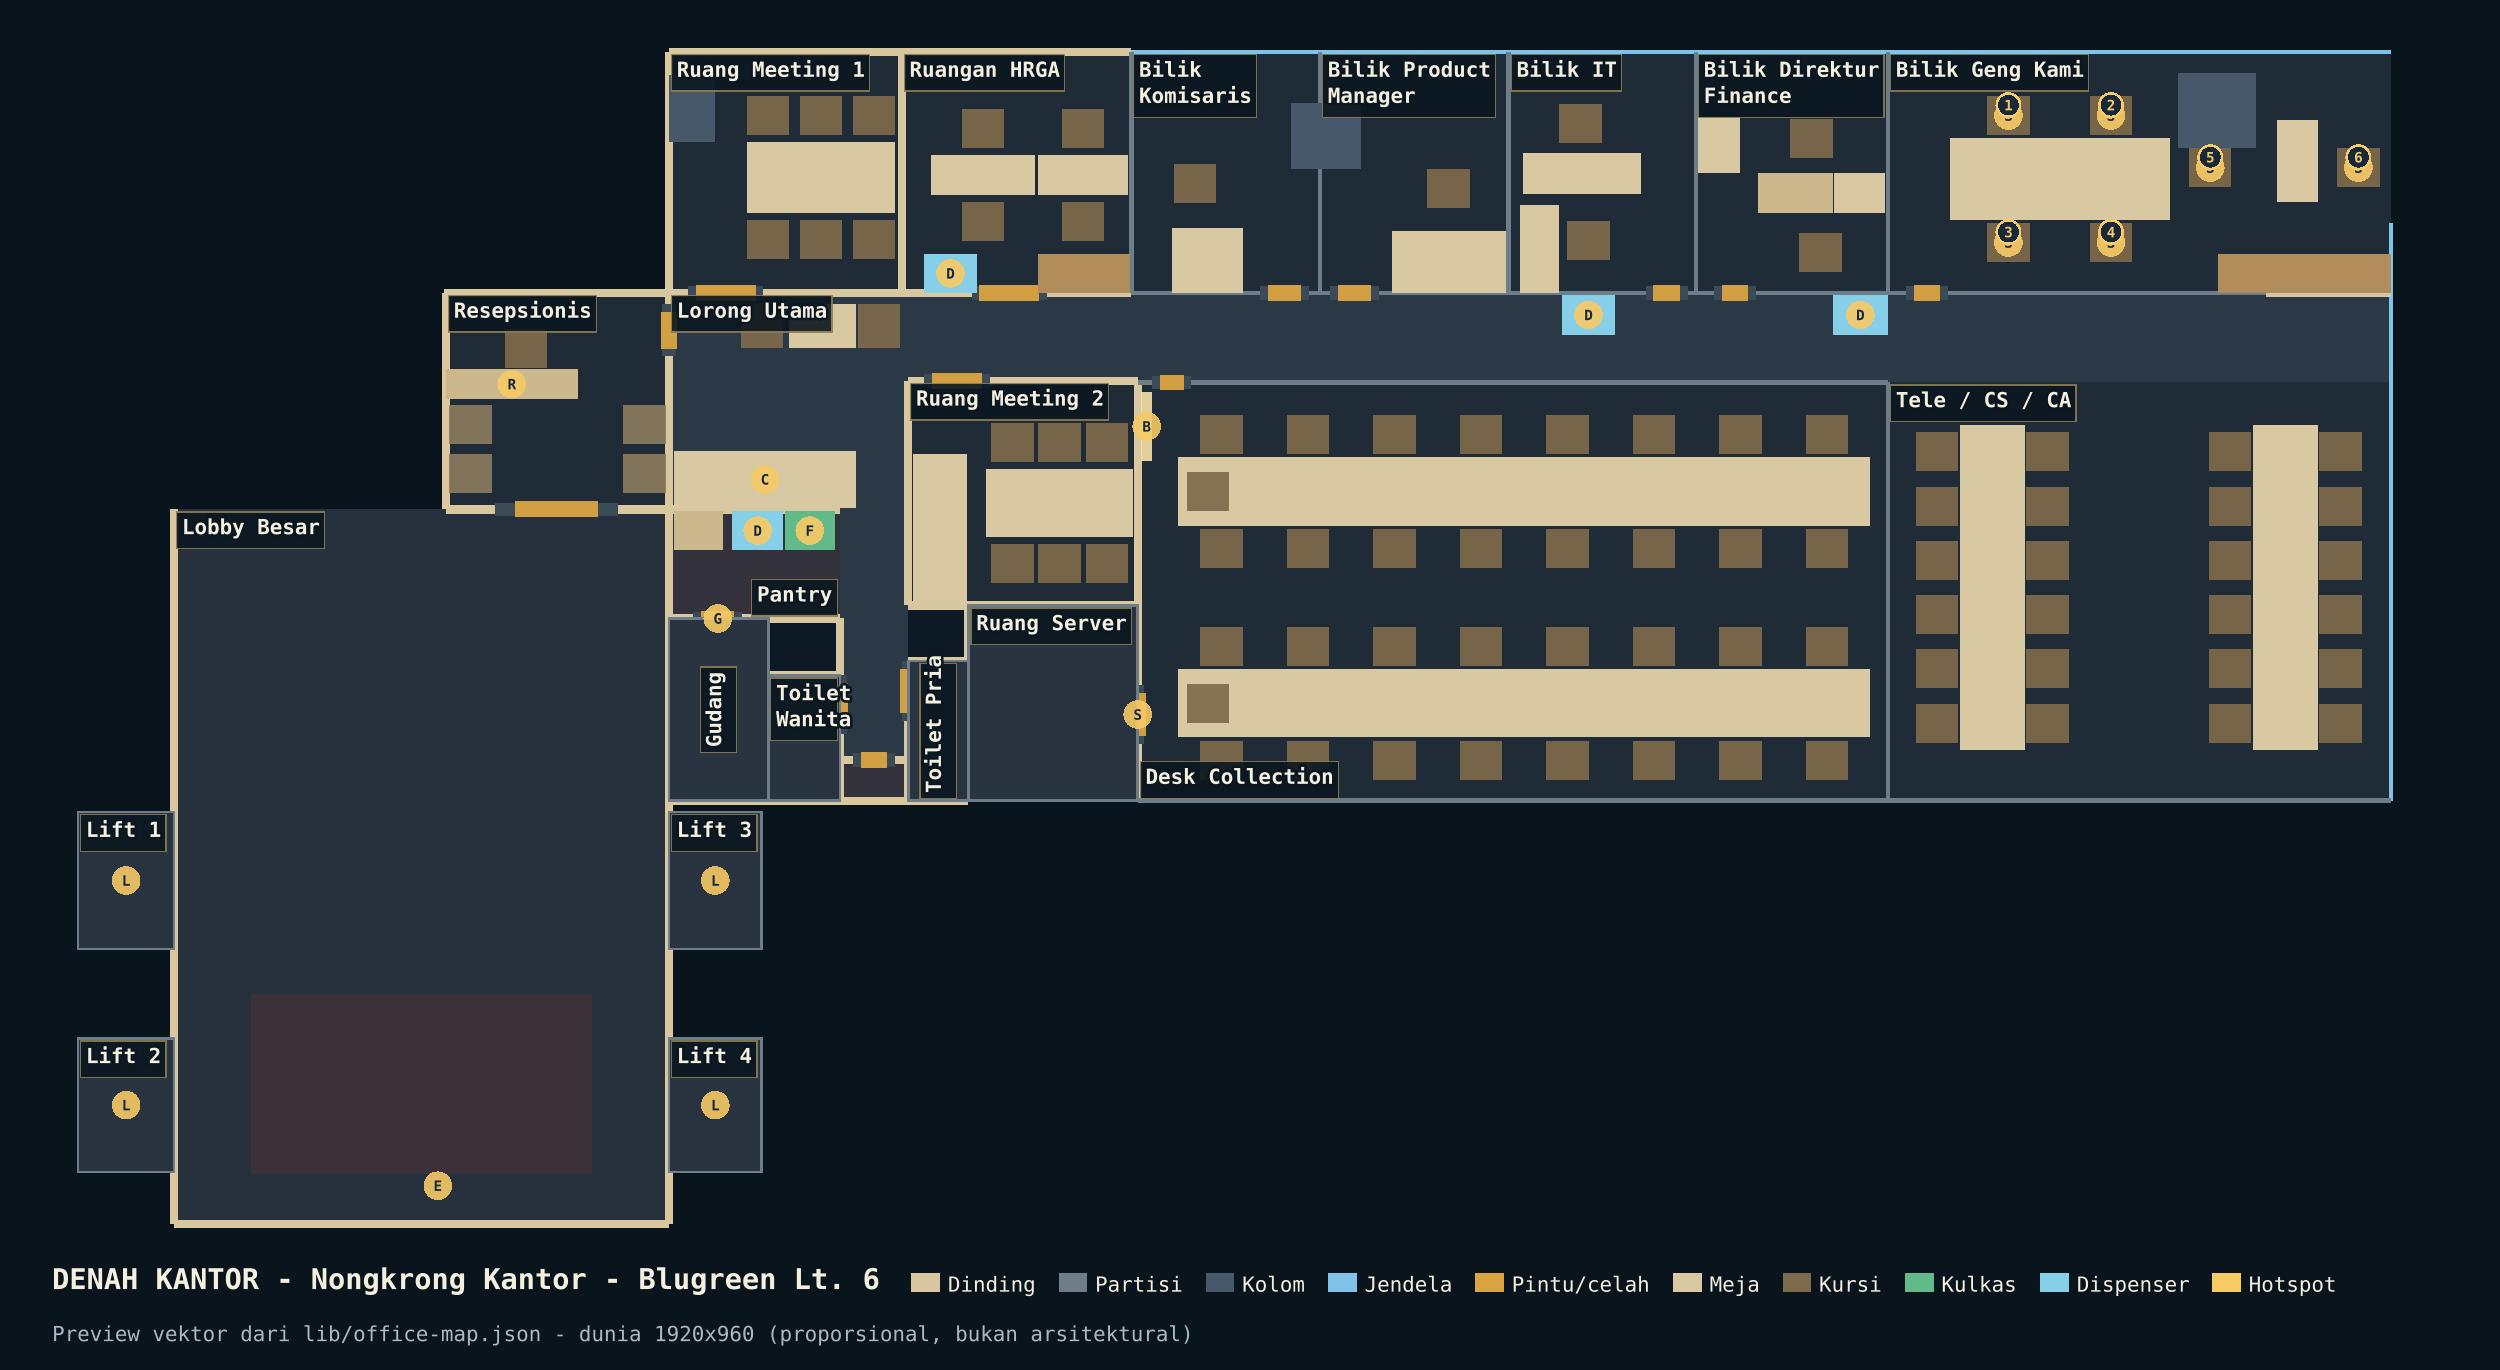
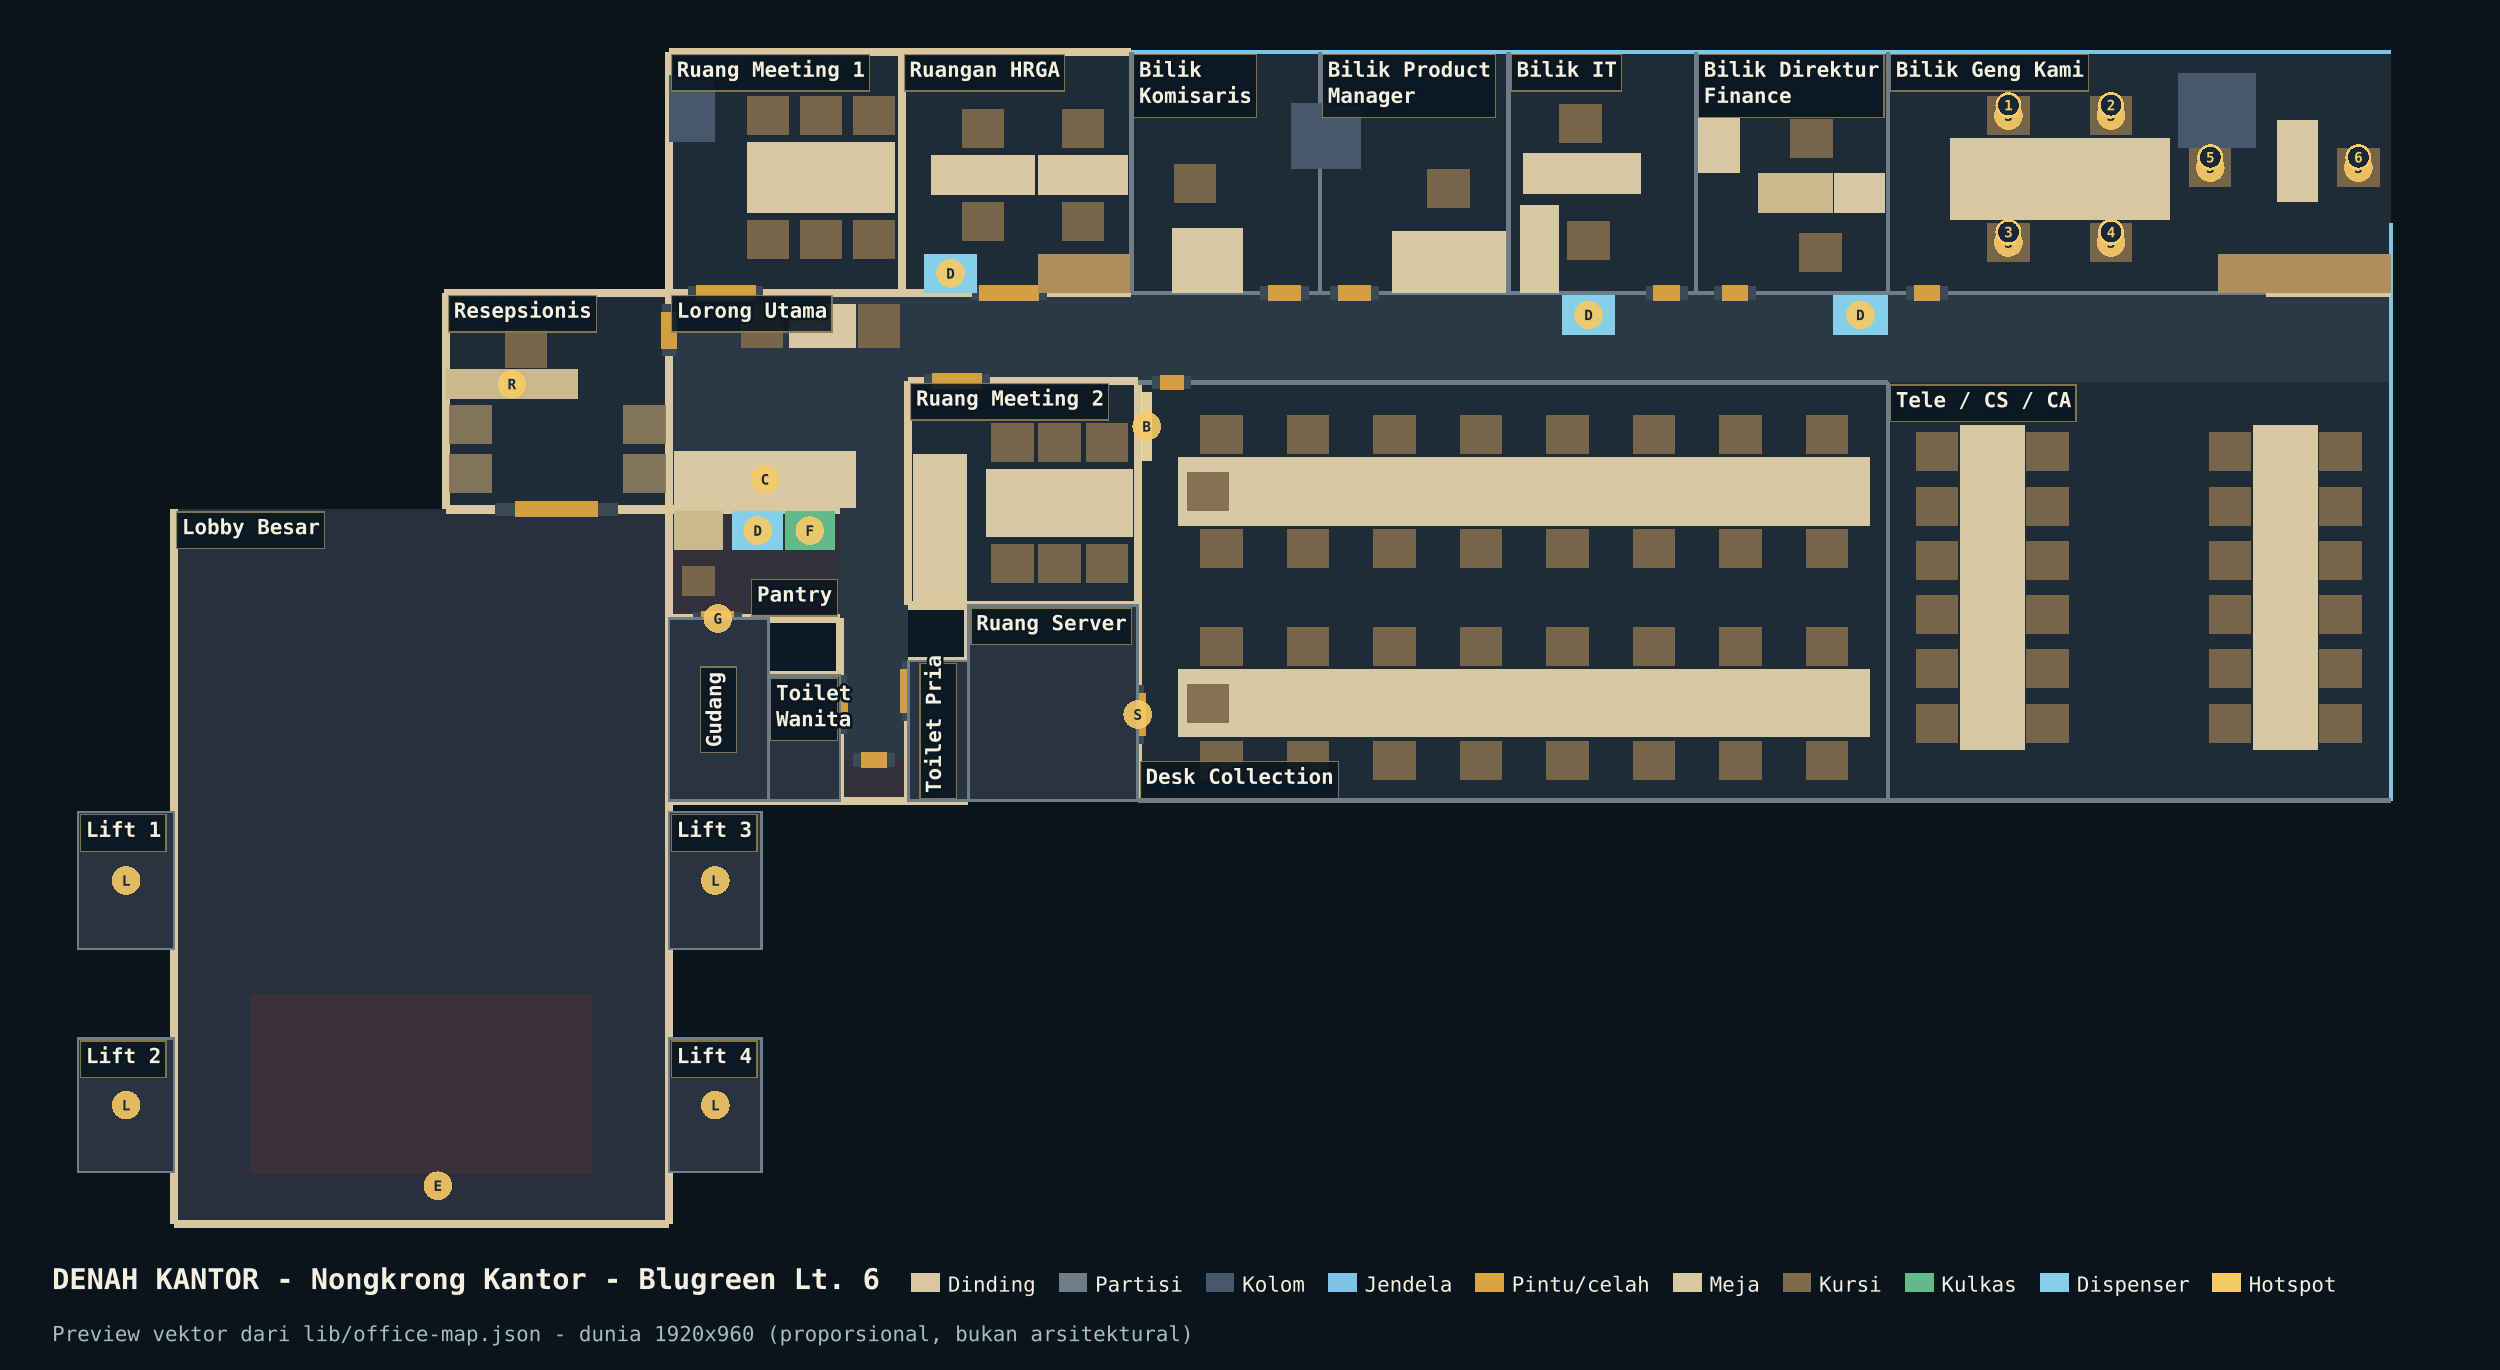
<svg xmlns="http://www.w3.org/2000/svg" width="1920" height="1052" viewBox="0 0 1920 1052" shape-rendering="crispEdges" font-family="ui-monospace, SFMono-Regular, Menlo, Consolas, monospace">
  <rect x="0" y="0" width="1920" height="960" fill="#0d1a26" />
  <rect x="133.75" y="391.25" width="380" height="548.75" fill="#27313d" />
  <rect x="873.75" y="293.75" width="576.25" height="321.25" fill="#202b38" />
  <rect x="1450" y="293.75" width="386.25" height="321.25" fill="#202b38" />
  <rect x="513.75" y="225" width="1322.5" height="68.75" fill="#2b3846" />
  <rect x="1450" y="40" width="386.25" height="185" fill="#202b38" />
  <rect x="192.5" y="763.75" width="262.5" height="137.5" fill="#3c3139" />
  <rect x="513.75" y="40" width="178.75" height="185" fill="#202b38" />
  <rect x="692.5" y="40" width="176.25" height="185" fill="#202b38" />
  <rect x="697.5" y="292.5" width="176.25" height="172.5" fill="#202b38" />
  <rect x="342.5" y="225" width="171.25" height="166.25" fill="#202b38" />
  <rect x="1302.5" y="40" width="147.5" height="185" fill="#202b38" />
  <rect x="868.75" y="40" width="145" height="185" fill="#202b38" />
  <rect x="1013.75" y="40" width="145" height="185" fill="#202b38" />
  <rect x="1158.75" y="40" width="143.75" height="185" fill="#202b38" />
  <rect x="743.75" y="465" width="130" height="150" fill="#33313c" />
  <rect x="645" y="293.75" width="52.5" height="290" fill="#2b3846" />
  <rect x="513.75" y="293.75" width="131.25" height="97.5" fill="#2b3846" />
  <rect x="513.75" y="391.25" width="131.25" height="83.75" fill="#33313c" />
  <rect x="513.75" y="475" width="76.25" height="140" fill="#33313c" />
  <rect x="590" y="518.75" width="55" height="96.25" fill="#33313c" />
  <rect x="697.5" y="507.5" width="46.25" height="107.5" fill="#33313c" />
  <rect x="645" y="583.75" width="52.5" height="31.25" fill="#33313c" />
  <rect x="0" y="0" width="1920" height="40" fill="#0a141d" />
  <rect x="0" y="0" width="60" height="960" fill="#0a141d" />
  <rect x="1836.25" y="0" width="83.75" height="960" fill="#0a141d" />
  <rect x="0" y="940" width="1920" height="20" fill="#0a141d" />
  <rect x="60" y="40" width="453.75" height="185" fill="#0a141d" />
  <rect x="60" y="225" width="282.5" height="166.25" fill="#0a141d" />
  <rect x="60" y="391.25" width="73.75" height="548.75" fill="#0a141d" />
  <rect x="513.75" y="615" width="360" height="325" fill="#0a141d" />
  <rect x="873.75" y="615" width="962.5" height="325" fill="#0a141d" />
  <rect x="868.75" y="38.75" width="836.25" height="2.5" fill="#7fc4e8" />
  <rect x="1705" y="38.75" width="131.25" height="2.5" fill="#7fc4e8" />
  <rect x="1835" y="171.25" width="2.5" height="443.75" fill="#7fc4e8" />
  <rect x="513.75" y="36.88" width="355" height="6.25" fill="#d8c79f" />
  <rect x="341.25" y="221.88" width="527.5" height="6.25" fill="#d8c79f" />
  <rect x="868.75" y="223.13" width="871.25" height="3.75" fill="#6d7d8a" />
  <rect x="1740" y="221.88" width="96.25" height="6.25" fill="#d8c79f" />
  <rect x="510.63" y="40" width="6.25" height="185" fill="#d8c79f" />
  <rect x="689.38" y="40" width="6.25" height="185" fill="#d8c79f" />
  <rect x="866.88" y="40" width="3.75" height="185" fill="#6d7d8a" />
  <rect x="1011.88" y="40" width="3.75" height="185" fill="#6d7d8a" />
  <rect x="1156.88" y="40" width="3.75" height="185" fill="#6d7d8a" />
  <rect x="1300.63" y="40" width="3.75" height="185" fill="#6d7d8a" />
  <rect x="1448.13" y="40" width="3.75" height="185" fill="#6d7d8a" />
  <rect x="339.38" y="225" width="6.25" height="166.25" fill="#d8c79f" />
  <rect x="510.63" y="225" width="6.25" height="166.25" fill="#d8c79f" />
  <rect x="342.5" y="388.13" width="171.25" height="6.25" fill="#d8c79f" />
  <rect x="130.63" y="391.25" width="6.25" height="548.75" fill="#d8c79f" />
  <rect x="133.75" y="936.88" width="380" height="6.25" fill="#d8c79f" />
  <rect x="510.63" y="391.25" width="6.25" height="548.75" fill="#d8c79f" />
  <rect x="513.75" y="388.13" width="131.25" height="6.25" fill="#d8c79f" />
  <rect x="513.75" y="471.88" width="131.25" height="6.25" fill="#d8c79f" />
  <rect x="513.75" y="611.88" width="230" height="6.25" fill="#d8c79f" />
  <rect x="586.88" y="518.75" width="6.25" height="96.25" fill="#d8c79f" />
  <rect x="590" y="515.63" width="55" height="6.25" fill="#d8c79f" />
  <rect x="641.88" y="475" width="6.25" height="140" fill="#d8c79f" />
-   <rect x="645" y="580.63" width="52.5" height="6.25" fill="#d8c79f" />
  <rect x="694.38" y="507.5" width="6.25" height="107.5" fill="#d8c79f" />
  <rect x="697.5" y="504.38" width="46.25" height="6.25" fill="#d8c79f" />
  <rect x="740.63" y="465" width="6.25" height="150" fill="#d8c79f" />
  <rect x="694.38" y="292.5" width="6.25" height="172.5" fill="#d8c79f" />
  <rect x="697.5" y="289.38" width="176.25" height="6.25" fill="#d8c79f" />
  <rect x="697.5" y="461.88" width="176.25" height="6.25" fill="#d8c79f" />
  <rect x="870.63" y="292.5" width="6.25" height="322.5" fill="#d8c79f" />
  <rect x="873.75" y="291.88" width="11.25" height="3.75" fill="#6d7d8a" />
  <rect x="915" y="291.88" width="535" height="3.75" fill="#6d7d8a" />
  <rect x="1448.13" y="293.75" width="3.75" height="321.25" fill="#6d7d8a" />
  <rect x="873.75" y="613.13" width="962.5" height="3.75" fill="#6d7d8a" />
  <rect x="528.75" y="219.88" width="57.5" height="10.25" fill="#3a4a57" />
  <rect x="534.75" y="218.88" width="45.5" height="12.25" fill="#d9a441" opacity="0.95" />
  <rect x="746.25" y="219.88" width="57.5" height="10.25" fill="#3a4a57" />
  <rect x="752.25" y="218.88" width="45.5" height="12.25" fill="#d9a441" opacity="0.95" />
  <rect x="508.63" y="233.75" width="10.25" height="40" fill="#3a4a57" />
  <rect x="507.63" y="239.75" width="12.25" height="28" fill="#d9a441" opacity="0.95" />
  <rect x="380" y="386.13" width="95" height="10.25" fill="#3a4a57" />
  <rect x="395.5" y="385.13" width="64" height="12.25" fill="#d9a441" opacity="0.95" />
  <rect x="710" y="287.38" width="50" height="10.25" fill="#3a4a57" />
  <rect x="716" y="286.38" width="38" height="12.25" fill="#d9a441" opacity="0.95" />
  <rect x="868.63" y="526.25" width="10.25" height="45" fill="#3a4a57" />
  <rect x="867.63" y="532.25" width="12.25" height="33" fill="#d9a441" opacity="0.95" />
  <rect x="532.5" y="469.88" width="37.5" height="10.25" fill="#3a4a57" />
  <rect x="538.5" y="468.88" width="25.5" height="12.25" fill="#d9a441" opacity="0.95" />
  <rect x="639.88" y="518.75" width="10.25" height="45" fill="#3a4a57" />
  <rect x="638.88" y="524.75" width="12.25" height="33" fill="#d9a441" opacity="0.95" />
  <rect x="692.38" y="507.5" width="10.25" height="46.25" fill="#3a4a57" />
  <rect x="691.38" y="513.5" width="12.25" height="34.25" fill="#d9a441" opacity="0.95" />
  <rect x="967.5" y="219.88" width="37.5" height="10.25" fill="#3a4a57" />
  <rect x="973.5" y="218.88" width="25.5" height="12.25" fill="#d9a441" opacity="0.95" />
  <rect x="1021.25" y="219.88" width="37.5" height="10.25" fill="#3a4a57" />
  <rect x="1027.25" y="218.88" width="25.5" height="12.25" fill="#d9a441" opacity="0.95" />
  <rect x="1263.75" y="219.88" width="32.5" height="10.25" fill="#3a4a57" />
  <rect x="1269.75" y="218.88" width="20.5" height="12.25" fill="#d9a441" opacity="0.95" />
  <rect x="1316.25" y="219.88" width="32.5" height="10.25" fill="#3a4a57" />
  <rect x="1322.25" y="218.88" width="20.5" height="12.25" fill="#d9a441" opacity="0.95" />
  <rect x="1463.75" y="219.88" width="32.5" height="10.25" fill="#3a4a57" />
  <rect x="1469.75" y="218.88" width="20.5" height="12.25" fill="#d9a441" opacity="0.95" />
  <rect x="885" y="288.63" width="30" height="10.25" fill="#3a4a57" />
  <rect x="891" y="287.63" width="18" height="12.25" fill="#d9a441" opacity="0.95" />
  <rect x="655" y="578.63" width="32.5" height="10.25" fill="#3a4a57" />
  <rect x="661" y="577.63" width="20.5" height="12.25" fill="#d9a441" opacity="0.95" />
  <rect x="513.75" y="57.5" width="35" height="51.25" fill="#46586a" />
  <rect x="991.25" y="78.75" width="53.75" height="51.25" fill="#46586a" />
  <rect x="1672.5" y="56.25" width="60" height="57.5" fill="#46586a" />
  <rect x="513.75" y="475" width="76.25" height="140" fill="#2a3340" stroke="#6d7d8a" stroke-width="2" />
  <rect x="590" y="518.75" width="55" height="96.25" fill="#2a3340" stroke="#6d7d8a" stroke-width="2" />
  <rect x="697.5" y="507.5" width="46.25" height="107.5" fill="#2a3340" stroke="#6d7d8a" stroke-width="2" />
  <rect x="743.75" y="465" width="130" height="150" fill="#2a3340" stroke="#6d7d8a" stroke-width="2" />
  <rect x="60" y="623.75" width="73.75" height="105" fill="#2a3340" stroke="#6d7d8a" stroke-width="2" />
  <rect x="60" y="797.5" width="73.75" height="102.5" fill="#2a3340" stroke="#6d7d8a" stroke-width="2" />
  <rect x="513.75" y="623.75" width="71.25" height="105" fill="#2a3340" stroke="#6d7d8a" stroke-width="2" />
  <rect x="513.75" y="797.5" width="71.25" height="102.5" fill="#2a3340" stroke="#6d7d8a" stroke-width="2" />
  <rect x="573.75" y="108.75" width="113.75" height="55" fill="#d9c9a3" opacity="1" />
  <rect x="573.75" y="73.75" width="32.5" height="30" fill="#7e6a4c" opacity="0.92" />
  <rect x="614.38" y="73.75" width="32.5" height="30" fill="#7e6a4c" opacity="0.92" />
  <rect x="655" y="73.75" width="32.5" height="30" fill="#7e6a4c" opacity="0.92" />
  <rect x="573.75" y="168.75" width="32.5" height="30" fill="#7e6a4c" opacity="0.92" />
  <rect x="614.38" y="168.75" width="32.5" height="30" fill="#7e6a4c" opacity="0.92" />
  <rect x="655" y="168.75" width="32.5" height="30" fill="#7e6a4c" opacity="0.92" />
  <rect x="715" y="118.75" width="80" height="31.25" fill="#d9c9a3" opacity="1" />
  <rect x="797.5" y="118.75" width="68.75" height="31.25" fill="#d9c9a3" opacity="1" />
  <rect x="738.75" y="83.75" width="32.5" height="30" fill="#7e6a4c" opacity="0.92" />
  <rect x="738.75" y="155" width="32.5" height="30" fill="#7e6a4c" opacity="0.92" />
  <rect x="815.63" y="83.75" width="32.5" height="30" fill="#7e6a4c" opacity="0.92" />
  <rect x="815.63" y="155" width="32.5" height="30" fill="#7e6a4c" opacity="0.92" />
  <rect x="797.5" y="195" width="70" height="30" fill="#b08d5b" opacity="1" />
  <rect x="710" y="195" width="40" height="30" fill="#86cfe8" opacity="1" />
  <rect x="900" y="175" width="55" height="50" fill="#d9c9a3" opacity="1" />
  <rect x="901.25" y="126.25" width="32.5" height="30" fill="#7e6a4c" opacity="0.92" />
  <rect x="1068.75" y="177.5" width="87.5" height="47.5" fill="#d9c9a3" opacity="1" />
  <rect x="1096.25" y="130" width="32.5" height="30" fill="#7e6a4c" opacity="0.92" />
  <rect x="1170" y="117.5" width="90" height="31.25" fill="#d9c9a3" opacity="1" />
  <rect x="1167.5" y="157.5" width="30" height="67.5" fill="#d9c9a3" opacity="1" />
  <rect x="1197.5" y="80" width="32.5" height="30" fill="#7e6a4c" opacity="0.92" />
  <rect x="1203.75" y="170" width="32.5" height="30" fill="#7e6a4c" opacity="0.92" />
  <rect x="1200" y="226.25" width="40" height="31.25" fill="#86cfe8" opacity="1" />
  <rect x="1303.75" y="90" width="32.5" height="42.5" fill="#d9c9a3" opacity="1" />
  <rect x="1350" y="132.5" width="57.5" height="31.25" fill="#cbb98d" opacity="1" />
  <rect x="1408.75" y="132.5" width="38.75" height="31.25" fill="#d9c9a3" opacity="1" />
  <rect x="1375" y="91.25" width="32.5" height="30" fill="#7e6a4c" opacity="0.92" />
  <rect x="1381.88" y="178.75" width="32.5" height="30" fill="#7e6a4c" opacity="0.92" />
  <rect x="1407.5" y="226.25" width="42.5" height="31.25" fill="#86cfe8" opacity="1" />
  <rect x="1497.5" y="106.25" width="168.75" height="62.5" fill="#d9c9a3" opacity="1" />
  <rect x="1526.25" y="73.75" width="32.5" height="30" fill="#7e6a4c" opacity="0.92" />
  <rect x="1605" y="73.75" width="32.5" height="30" fill="#7e6a4c" opacity="0.92" />
  <rect x="1526.25" y="171.25" width="32.5" height="30" fill="#7e6a4c" opacity="0.92" />
  <rect x="1605" y="171.25" width="32.5" height="30" fill="#7e6a4c" opacity="0.92" />
  <rect x="1748.75" y="92.5" width="31.25" height="62.5" fill="#d9c9a3" opacity="1" />
  <rect x="1681.25" y="113.75" width="32.5" height="30" fill="#7e6a4c" opacity="0.92" />
  <rect x="1795" y="113.75" width="32.5" height="30" fill="#7e6a4c" opacity="0.92" />
  <rect x="1703.75" y="195" width="132.5" height="30" fill="#b08d5b" opacity="1" />
  <rect x="342.5" y="283.75" width="101.25" height="22.5" fill="#cbb98d" opacity="1" />
  <rect x="387.5" y="252.5" width="32.5" height="30" fill="#7e6a4c" opacity="0.92" />
  <rect x="345" y="311.25" width="32.5" height="30" fill="#8a7a5e" opacity="0.92" />
  <rect x="345" y="348.75" width="32.5" height="30" fill="#8a7a5e" opacity="0.92" />
  <rect x="478.75" y="311.25" width="32.5" height="30" fill="#8a7a5e" opacity="0.92" />
  <rect x="478.75" y="348.75" width="32.5" height="30" fill="#8a7a5e" opacity="0.92" />
  <rect x="568.75" y="233.76" width="32.5" height="33.75" fill="#7e6a4c" opacity="0.92" />
  <rect x="606.25" y="233.75" width="51.25" height="33.75" fill="#d9c9a3" opacity="1" />
  <rect x="658.75" y="233.76" width="32.5" height="33.75" fill="#7e6a4c" opacity="0.92" />
  <rect x="517.5" y="346.25" width="140" height="43.75" fill="#d9c9a3" opacity="1" />
  <rect x="517.5" y="392.5" width="37.5" height="30" fill="#cbb98d" opacity="1" />
  <rect x="562.5" y="392.5" width="38.75" height="30" fill="#86cfe8" opacity="1" />
  <rect x="602.5" y="392.5" width="38.75" height="30" fill="#62b98a" opacity="1" />
  <rect x="701.25" y="348.75" width="41.25" height="112.5" fill="#d9c9a3" opacity="1" />
  <rect x="757.5" y="360" width="112.5" height="52.5" fill="#d9c9a3" opacity="1" />
  <rect x="761.25" y="325" width="32.5" height="30" fill="#7e6a4c" opacity="0.92" />
  <rect x="797.5" y="325" width="32.5" height="30" fill="#7e6a4c" opacity="0.92" />
  <rect x="833.75" y="325" width="32.5" height="30" fill="#7e6a4c" opacity="0.92" />
  <rect x="761.25" y="417.5" width="32.5" height="30" fill="#7e6a4c" opacity="0.92" />
  <rect x="797.5" y="417.5" width="32.5" height="30" fill="#7e6a4c" opacity="0.92" />
  <rect x="833.75" y="417.5" width="32.5" height="30" fill="#7e6a4c" opacity="0.92" />
  <rect x="905" y="351.25" width="531.25" height="52.5" fill="#d9c9a3" opacity="1" />
  <rect x="905" y="513.75" width="531.25" height="52.5" fill="#d9c9a3" opacity="1" />
  <rect x="921.95" y="318.75" width="32.5" height="30" fill="#7e6a4c" opacity="0.92" />
  <rect x="988.36" y="318.75" width="32.5" height="30" fill="#7e6a4c" opacity="0.92" />
  <rect x="1054.76" y="318.75" width="32.5" height="30" fill="#7e6a4c" opacity="0.92" />
  <rect x="1121.18" y="318.75" width="32.5" height="30" fill="#7e6a4c" opacity="0.92" />
  <rect x="1187.57" y="318.75" width="32.5" height="30" fill="#7e6a4c" opacity="0.92" />
  <rect x="1253.99" y="318.75" width="32.5" height="30" fill="#7e6a4c" opacity="0.92" />
  <rect x="1320.39" y="318.75" width="32.5" height="30" fill="#7e6a4c" opacity="0.92" />
  <rect x="1386.8" y="318.75" width="32.5" height="30" fill="#7e6a4c" opacity="0.92" />
  <rect x="921.95" y="406.25" width="32.5" height="30" fill="#7e6a4c" opacity="0.92" />
  <rect x="988.36" y="406.25" width="32.5" height="30" fill="#7e6a4c" opacity="0.92" />
  <rect x="1054.76" y="406.25" width="32.5" height="30" fill="#7e6a4c" opacity="0.92" />
  <rect x="1121.18" y="406.25" width="32.5" height="30" fill="#7e6a4c" opacity="0.92" />
  <rect x="1187.57" y="406.25" width="32.5" height="30" fill="#7e6a4c" opacity="0.92" />
  <rect x="1253.99" y="406.25" width="32.5" height="30" fill="#7e6a4c" opacity="0.92" />
  <rect x="1320.39" y="406.25" width="32.5" height="30" fill="#7e6a4c" opacity="0.92" />
  <rect x="1386.8" y="406.25" width="32.5" height="30" fill="#7e6a4c" opacity="0.92" />
  <rect x="911.25" y="362.5" width="32.5" height="30" fill="#7e6a4c" opacity="0.92" />
  <rect x="921.95" y="481.25" width="32.5" height="30" fill="#7e6a4c" opacity="0.92" />
  <rect x="988.36" y="481.25" width="32.5" height="30" fill="#7e6a4c" opacity="0.92" />
  <rect x="1054.76" y="481.25" width="32.5" height="30" fill="#7e6a4c" opacity="0.92" />
  <rect x="1121.18" y="481.25" width="32.5" height="30" fill="#7e6a4c" opacity="0.92" />
  <rect x="1187.57" y="481.25" width="32.5" height="30" fill="#7e6a4c" opacity="0.92" />
  <rect x="1253.99" y="481.25" width="32.5" height="30" fill="#7e6a4c" opacity="0.92" />
  <rect x="1320.39" y="481.25" width="32.5" height="30" fill="#7e6a4c" opacity="0.92" />
  <rect x="1386.8" y="481.25" width="32.5" height="30" fill="#7e6a4c" opacity="0.92" />
  <rect x="921.95" y="568.75" width="32.5" height="30" fill="#7e6a4c" opacity="0.92" />
  <rect x="988.36" y="568.75" width="32.5" height="30" fill="#7e6a4c" opacity="0.92" />
  <rect x="1054.76" y="568.75" width="32.5" height="30" fill="#7e6a4c" opacity="0.92" />
  <rect x="1121.18" y="568.75" width="32.5" height="30" fill="#7e6a4c" opacity="0.92" />
  <rect x="1187.57" y="568.75" width="32.5" height="30" fill="#7e6a4c" opacity="0.92" />
  <rect x="1253.99" y="568.75" width="32.5" height="30" fill="#7e6a4c" opacity="0.92" />
  <rect x="1320.39" y="568.75" width="32.5" height="30" fill="#7e6a4c" opacity="0.92" />
  <rect x="1386.8" y="568.75" width="32.5" height="30" fill="#7e6a4c" opacity="0.92" />
  <rect x="911.25" y="525" width="32.5" height="30" fill="#7e6a4c" opacity="0.92" />
  <rect x="1505" y="326.25" width="50" height="250" fill="#d9c9a3" opacity="1" />
  <rect x="1730" y="326.25" width="50" height="250" fill="#d9c9a3" opacity="1" />
  <rect x="1471.25" y="332.09" width="32.5" height="30" fill="#7e6a4c" opacity="0.92" />
  <rect x="1471.25" y="373.75" width="32.5" height="30" fill="#7e6a4c" opacity="0.92" />
  <rect x="1471.25" y="415.41" width="32.5" height="30" fill="#7e6a4c" opacity="0.92" />
  <rect x="1471.25" y="457.09" width="32.5" height="30" fill="#7e6a4c" opacity="0.92" />
  <rect x="1471.25" y="498.75" width="32.5" height="30" fill="#7e6a4c" opacity="0.92" />
  <rect x="1471.25" y="540.41" width="32.5" height="30" fill="#7e6a4c" opacity="0.92" />
  <rect x="1556.25" y="332.09" width="32.5" height="30" fill="#7e6a4c" opacity="0.92" />
  <rect x="1556.25" y="373.75" width="32.5" height="30" fill="#7e6a4c" opacity="0.92" />
  <rect x="1556.25" y="415.41" width="32.5" height="30" fill="#7e6a4c" opacity="0.92" />
  <rect x="1556.25" y="457.09" width="32.5" height="30" fill="#7e6a4c" opacity="0.92" />
  <rect x="1556.25" y="498.75" width="32.5" height="30" fill="#7e6a4c" opacity="0.92" />
  <rect x="1556.25" y="540.41" width="32.5" height="30" fill="#7e6a4c" opacity="0.92" />
  <rect x="1696.25" y="332.09" width="32.5" height="30" fill="#7e6a4c" opacity="0.92" />
  <rect x="1696.25" y="373.75" width="32.5" height="30" fill="#7e6a4c" opacity="0.92" />
  <rect x="1696.25" y="415.41" width="32.5" height="30" fill="#7e6a4c" opacity="0.92" />
  <rect x="1696.25" y="457.09" width="32.5" height="30" fill="#7e6a4c" opacity="0.92" />
  <rect x="1696.25" y="498.75" width="32.5" height="30" fill="#7e6a4c" opacity="0.92" />
  <rect x="1696.25" y="540.41" width="32.5" height="30" fill="#7e6a4c" opacity="0.92" />
  <rect x="1781.25" y="332.09" width="32.5" height="30" fill="#7e6a4c" opacity="0.92" />
  <rect x="1781.25" y="373.75" width="32.5" height="30" fill="#7e6a4c" opacity="0.92" />
  <rect x="1781.25" y="415.41" width="32.5" height="30" fill="#7e6a4c" opacity="0.92" />
  <rect x="1781.25" y="457.09" width="32.5" height="30" fill="#7e6a4c" opacity="0.92" />
  <rect x="1781.25" y="498.75" width="32.5" height="30" fill="#7e6a4c" opacity="0.92" />
  <rect x="1781.25" y="540.41" width="32.5" height="30" fill="#7e6a4c" opacity="0.92" />
  <rect x="876.25" y="301.25" width="8.75" height="52.5" fill="#f0dca6" opacity="0.92" />
+   <rect x="523.75" y="435" width="25" height="22.5" fill="#7e6a4c" opacity="0.92" />
  <rect x="515.75" y="42" width="152" height="28" fill="#0b1720" opacity="0.9" stroke="#8a7a52" stroke-width="1" />
  <text x="519.75" y="59" font-size="16" font-weight="700" fill="#f4efdf" text-anchor="start" stroke="#0b1720" stroke-width="4" paint-order="stroke" stroke-linejoin="round">Ruang Meeting 1</text>
  <rect x="694.5" y="42" width="123.2" height="28" fill="#0b1720" opacity="0.9" stroke="#8a7a52" stroke-width="1" />
  <text x="698.5" y="59" font-size="16" font-weight="700" fill="#f4efdf" text-anchor="start" stroke="#0b1720" stroke-width="4" paint-order="stroke" stroke-linejoin="round">Ruangan HRGA</text>
  <rect x="870.75" y="42" width="94.4" height="48" fill="#0b1720" opacity="0.9" stroke="#8a7a52" stroke-width="1" />
  <text x="874.75" y="59" font-size="16" font-weight="700" fill="#f4efdf" text-anchor="start" stroke="#0b1720" stroke-width="4" paint-order="stroke" stroke-linejoin="round">Bilik</text>
  <text x="874.75" y="79" font-size="16" font-weight="700" fill="#f4efdf" text-anchor="start" stroke="#0b1720" stroke-width="4" paint-order="stroke" stroke-linejoin="round">Komisaris</text>
  <rect x="1015.75" y="42" width="132.8" height="48" fill="#0b1720" opacity="0.9" stroke="#8a7a52" stroke-width="1" />
  <text x="1019.75" y="59" font-size="16" font-weight="700" fill="#f4efdf" text-anchor="start" stroke="#0b1720" stroke-width="4" paint-order="stroke" stroke-linejoin="round">Bilik Product</text>
  <text x="1019.75" y="79" font-size="16" font-weight="700" fill="#f4efdf" text-anchor="start" stroke="#0b1720" stroke-width="4" paint-order="stroke" stroke-linejoin="round">Manager</text>
  <rect x="1160.75" y="42" width="84.8" height="28" fill="#0b1720" opacity="0.9" stroke="#8a7a52" stroke-width="1" />
  <text x="1164.75" y="59" font-size="16" font-weight="700" fill="#f4efdf" text-anchor="start" stroke="#0b1720" stroke-width="4" paint-order="stroke" stroke-linejoin="round">Bilik IT</text>
  <rect x="1304.5" y="42" width="142.4" height="48" fill="#0b1720" opacity="0.9" stroke="#8a7a52" stroke-width="1" />
  <text x="1308.5" y="59" font-size="16" font-weight="700" fill="#f4efdf" text-anchor="start" stroke="#0b1720" stroke-width="4" paint-order="stroke" stroke-linejoin="round">Bilik Direktur</text>
  <text x="1308.5" y="79" font-size="16" font-weight="700" fill="#f4efdf" text-anchor="start" stroke="#0b1720" stroke-width="4" paint-order="stroke" stroke-linejoin="round">Finance</text>
  <rect x="1452" y="42" width="152" height="28" fill="#0b1720" opacity="0.9" stroke="#8a7a52" stroke-width="1" />
  <text x="1456" y="59" font-size="16" font-weight="700" fill="#f4efdf" text-anchor="start" stroke="#0b1720" stroke-width="4" paint-order="stroke" stroke-linejoin="round">Bilik Geng Kami</text>
  <rect x="344.5" y="227" width="113.6" height="28" fill="#0b1720" opacity="0.9" stroke="#8a7a52" stroke-width="1" />
  <text x="348.5" y="244" font-size="16" font-weight="700" fill="#f4efdf" text-anchor="start" stroke="#0b1720" stroke-width="4" paint-order="stroke" stroke-linejoin="round">Resepsionis</text>
  <rect x="135.75" y="393.25" width="113.6" height="28" fill="#0b1720" opacity="0.9" stroke="#8a7a52" stroke-width="1" />
  <text x="139.75" y="410.25" font-size="16" font-weight="700" fill="#f4efdf" text-anchor="start" stroke="#0b1720" stroke-width="4" paint-order="stroke" stroke-linejoin="round">Lobby Besar</text>
  <rect x="515.75" y="227" width="123.2" height="28" fill="#0b1720" opacity="0.9" stroke="#8a7a52" stroke-width="1" />
  <text x="519.75" y="244" font-size="16" font-weight="700" fill="#f4efdf" text-anchor="start" stroke="#0b1720" stroke-width="4" paint-order="stroke" stroke-linejoin="round">Lorong Utama</text>
  <rect x="577.4" y="445" width="65.6" height="28" fill="#0b1720" opacity="0.9" stroke="#8a7a52" stroke-width="1" />
  <text x="581.4" y="462" font-size="16" font-weight="700" fill="#f4efdf" text-anchor="start" stroke="#0b1720" stroke-width="4" paint-order="stroke" stroke-linejoin="round">Pantry</text>
  <rect x="537.88" y="512.2" width="28" height="65.6" fill="#0b1720" opacity="0.9" stroke="#8a7a52" stroke-width="1" />
  <text x="553.88" y="573.8" font-size="16" font-weight="700" fill="#f4efdf" text-anchor="start" transform="rotate(-90 553.88 573.8)" stroke="#0b1720" stroke-width="4" paint-order="stroke" stroke-linejoin="round">Gudang</text>
  <rect x="592" y="520.75" width="51" height="48" fill="#0b1720" opacity="0.9" stroke="#8a7a52" stroke-width="1" />
  <text x="596" y="537.75" font-size="16" font-weight="700" fill="#f4efdf" text-anchor="start" stroke="#0b1720" stroke-width="4" paint-order="stroke" stroke-linejoin="round">Toilet</text>
  <text x="596" y="557.75" font-size="16" font-weight="700" fill="#f4efdf" text-anchor="start" stroke="#0b1720" stroke-width="4" paint-order="stroke" stroke-linejoin="round">Wanita</text>
  <rect x="706.63" y="509.5" width="28" height="103.5" fill="#0b1720" opacity="0.9" stroke="#8a7a52" stroke-width="1" />
  <text x="722.63" y="609" font-size="16" font-weight="700" fill="#f4efdf" text-anchor="start" transform="rotate(-90 722.63 609)" stroke="#0b1720" stroke-width="4" paint-order="stroke" stroke-linejoin="round">Toilet Pria</text>
  <rect x="699.5" y="294.5" width="152" height="28" fill="#0b1720" opacity="0.9" stroke="#8a7a52" stroke-width="1" />
  <text x="703.5" y="311.5" font-size="16" font-weight="700" fill="#f4efdf" text-anchor="start" stroke="#0b1720" stroke-width="4" paint-order="stroke" stroke-linejoin="round">Ruang Meeting 2</text>
  <rect x="745.75" y="467" width="123.2" height="28" fill="#0b1720" opacity="0.9" stroke="#8a7a52" stroke-width="1" />
  <text x="749.75" y="484" font-size="16" font-weight="700" fill="#f4efdf" text-anchor="start" stroke="#0b1720" stroke-width="4" paint-order="stroke" stroke-linejoin="round">Ruang Server</text>
  <rect x="875.75" y="585" width="152" height="28" fill="#0b1720" opacity="0.9" stroke="#8a7a52" stroke-width="1" />
  <text x="879.75" y="602" font-size="16" font-weight="700" fill="#f4efdf" text-anchor="start" stroke="#0b1720" stroke-width="4" paint-order="stroke" stroke-linejoin="round">Desk Collection</text>
  <rect x="1452" y="295.75" width="142.4" height="28" fill="#0b1720" opacity="0.9" stroke="#8a7a52" stroke-width="1" />
  <text x="1456" y="312.75" font-size="16" font-weight="700" fill="#f4efdf" text-anchor="start" stroke="#0b1720" stroke-width="4" paint-order="stroke" stroke-linejoin="round">Tele / CS / CA</text>
  <rect x="62" y="625.75" width="65.6" height="28" fill="#0b1720" opacity="0.9" stroke="#8a7a52" stroke-width="1" />
  <text x="66" y="642.75" font-size="16" font-weight="700" fill="#f4efdf" text-anchor="start" stroke="#0b1720" stroke-width="4" paint-order="stroke" stroke-linejoin="round">Lift 1</text>
  <rect x="62" y="799.5" width="65.6" height="28" fill="#0b1720" opacity="0.9" stroke="#8a7a52" stroke-width="1" />
  <text x="66" y="816.5" font-size="16" font-weight="700" fill="#f4efdf" text-anchor="start" stroke="#0b1720" stroke-width="4" paint-order="stroke" stroke-linejoin="round">Lift 2</text>
  <rect x="515.75" y="625.75" width="65.6" height="28" fill="#0b1720" opacity="0.9" stroke="#8a7a52" stroke-width="1" />
  <text x="519.75" y="642.75" font-size="16" font-weight="700" fill="#f4efdf" text-anchor="start" stroke="#0b1720" stroke-width="4" paint-order="stroke" stroke-linejoin="round">Lift 3</text>
  <rect x="515.75" y="799.5" width="65.6" height="28" fill="#0b1720" opacity="0.9" stroke="#8a7a52" stroke-width="1" />
  <text x="519.75" y="816.5" font-size="16" font-weight="700" fill="#f4efdf" text-anchor="start" stroke="#0b1720" stroke-width="4" paint-order="stroke" stroke-linejoin="round">Lift 4</text>
  <circle cx="1542.5" cy="88.75" r="11" fill="#f6ca65" opacity="0.9" />
  <text x="1542.5" y="92.75" font-size="11" font-weight="700" fill="#17283b" text-anchor="middle">S</text>
  <circle cx="1621.25" cy="88.75" r="11" fill="#f6ca65" opacity="0.9" />
  <text x="1621.25" y="92.75" font-size="11" font-weight="700" fill="#17283b" text-anchor="middle">S</text>
  <circle cx="1542.5" cy="186.25" r="11" fill="#f6ca65" opacity="0.9" />
  <text x="1542.5" y="190.25" font-size="11" font-weight="700" fill="#17283b" text-anchor="middle">S</text>
  <circle cx="1621.25" cy="186.25" r="11" fill="#f6ca65" opacity="0.9" />
  <text x="1621.25" y="190.25" font-size="11" font-weight="700" fill="#17283b" text-anchor="middle">S</text>
  <circle cx="1697.5" cy="128.75" r="11" fill="#f6ca65" opacity="0.9" />
  <text x="1697.5" y="132.75" font-size="11" font-weight="700" fill="#17283b" text-anchor="middle">S</text>
  <circle cx="1811.25" cy="128.75" r="11" fill="#f6ca65" opacity="0.9" />
  <text x="1811.25" y="132.75" font-size="11" font-weight="700" fill="#17283b" text-anchor="middle">S</text>
  <circle cx="96.88" cy="676.25" r="11" fill="#f6ca65" opacity="0.9" />
  <text x="96.88" y="680.25" font-size="11" font-weight="700" fill="#17283b" text-anchor="middle">L</text>
  <circle cx="96.88" cy="848.75" r="11" fill="#f6ca65" opacity="0.9" />
  <text x="96.88" y="852.75" font-size="11" font-weight="700" fill="#17283b" text-anchor="middle">L</text>
  <circle cx="549.38" cy="676.25" r="11" fill="#f6ca65" opacity="0.9" />
  <text x="549.38" y="680.25" font-size="11" font-weight="700" fill="#17283b" text-anchor="middle">L</text>
  <circle cx="549.38" cy="848.75" r="11" fill="#f6ca65" opacity="0.9" />
  <text x="549.38" y="852.75" font-size="11" font-weight="700" fill="#17283b" text-anchor="middle">L</text>
  <circle cx="551.25" cy="475.01" r="11" fill="#f6ca65" opacity="0.9" />
  <text x="551.25" y="479.01" font-size="11" font-weight="700" fill="#17283b" text-anchor="middle">G</text>
  <circle cx="621.88" cy="407.5" r="11" fill="#f6ca65" opacity="0.9" />
  <text x="621.88" y="411.5" font-size="11" font-weight="700" fill="#17283b" text-anchor="middle">F</text>
  <circle cx="581.88" cy="407.5" r="11" fill="#f6ca65" opacity="0.9" />
  <text x="581.88" y="411.5" font-size="11" font-weight="700" fill="#17283b" text-anchor="middle">D</text>
  <circle cx="730" cy="210" r="11" fill="#f6ca65" opacity="0.9" />
  <text x="730" y="214" font-size="11" font-weight="700" fill="#17283b" text-anchor="middle">D</text>
  <circle cx="1220" cy="241.88" r="11" fill="#f6ca65" opacity="0.9" />
  <text x="1220" y="245.88" font-size="11" font-weight="700" fill="#17283b" text-anchor="middle">D</text>
  <circle cx="1428.75" cy="241.88" r="11" fill="#f6ca65" opacity="0.9" />
  <text x="1428.75" y="245.88" font-size="11" font-weight="700" fill="#17283b" text-anchor="middle">D</text>
  <circle cx="880.63" cy="327.5" r="11" fill="#f6ca65" opacity="0.9" />
  <text x="880.63" y="331.5" font-size="11" font-weight="700" fill="#17283b" text-anchor="middle">B</text>
  <circle cx="587.5" cy="368.13" r="11" fill="#f6ca65" opacity="0.9" />
  <text x="587.5" y="372.13" font-size="11" font-weight="700" fill="#17283b" text-anchor="middle">C</text>
  <circle cx="873.76" cy="548.75" r="11" fill="#f6ca65" opacity="0.9" />
  <text x="873.76" y="552.75" font-size="11" font-weight="700" fill="#17283b" text-anchor="middle">S</text>
  <circle cx="393.13" cy="295" r="11" fill="#f6ca65" opacity="0.9" />
  <text x="393.13" y="299" font-size="11" font-weight="700" fill="#17283b" text-anchor="middle">R</text>
  <circle cx="336.25" cy="910.63" r="11" fill="#f6ca65" opacity="0.9" />
  <text x="336.25" y="914.63" font-size="11" font-weight="700" fill="#17283b" text-anchor="middle">E</text>
  <circle cx="1542.5" cy="80.75" r="9" fill="#17283b" stroke="#f6ca65" stroke-width="2" />
  <text x="1542.5" y="84.75" font-size="11" font-weight="700" fill="#f6ca65" text-anchor="middle">1</text>
  <circle cx="1621.25" cy="80.75" r="9" fill="#17283b" stroke="#f6ca65" stroke-width="2" />
  <text x="1621.25" y="84.75" font-size="11" font-weight="700" fill="#f6ca65" text-anchor="middle">2</text>
  <circle cx="1542.5" cy="178.25" r="9" fill="#17283b" stroke="#f6ca65" stroke-width="2" />
  <text x="1542.5" y="182.25" font-size="11" font-weight="700" fill="#f6ca65" text-anchor="middle">3</text>
  <circle cx="1621.25" cy="178.25" r="9" fill="#17283b" stroke="#f6ca65" stroke-width="2" />
  <text x="1621.25" y="182.25" font-size="11" font-weight="700" fill="#f6ca65" text-anchor="middle">4</text>
  <circle cx="1697.5" cy="120.75" r="9" fill="#17283b" stroke="#f6ca65" stroke-width="2" />
  <text x="1697.5" y="124.75" font-size="11" font-weight="700" fill="#f6ca65" text-anchor="middle">5</text>
  <circle cx="1811.25" cy="120.75" r="9" fill="#17283b" stroke="#f6ca65" stroke-width="2" />
  <text x="1811.25" y="124.75" font-size="11" font-weight="700" fill="#f6ca65" text-anchor="middle">6</text>
  <rect x="0" y="960" width="1920" height="92" fill="#0a141d" />
  <text x="40" y="990" font-size="22" font-weight="700" fill="#f4efdf" text-anchor="start">DENAH KANTOR - Nongkrong Kantor - Blugreen Lt. 6</text>
  <text x="40" y="1030" font-size="16" fill="#a9bac3" text-anchor="start">Preview vektor dari lib/office-map.json - dunia 1920x960 (proporsional, bukan arsitektural)</text>
  <rect x="700" y="978" width="22" height="14" fill="#d8c79f" />
  <text x="728" y="992" font-size="16" fill="#f4efdf" text-anchor="start">Dinding</text>
  <rect x="813" y="978" width="22" height="14" fill="#6d7d8a" />
  <text x="841" y="992" font-size="16" fill="#f4efdf" text-anchor="start">Partisi</text>
  <rect x="926" y="978" width="22" height="14" fill="#46586a" />
  <text x="954" y="992" font-size="16" fill="#f4efdf" text-anchor="start">Kolom</text>
  <rect x="1020" y="978" width="22" height="14" fill="#7fc4e8" />
  <text x="1048" y="992" font-size="16" fill="#f4efdf" text-anchor="start">Jendela</text>
  <rect x="1133" y="978" width="22" height="14" fill="#d9a441" />
  <text x="1161" y="992" font-size="16" fill="#f4efdf" text-anchor="start">Pintu/celah</text>
  <rect x="1285" y="978" width="22" height="14" fill="#d9c9a3" />
  <text x="1313" y="992" font-size="16" fill="#f4efdf" text-anchor="start">Meja</text>
  <rect x="1369" y="978" width="22" height="14" fill="#7e6a4c" />
  <text x="1397" y="992" font-size="16" fill="#f4efdf" text-anchor="start">Kursi</text>
  <rect x="1463" y="978" width="22" height="14" fill="#62b98a" />
  <text x="1491" y="992" font-size="16" fill="#f4efdf" text-anchor="start">Kulkas</text>
  <rect x="1567" y="978" width="22" height="14" fill="#86cfe8" />
  <text x="1595" y="992" font-size="16" fill="#f4efdf" text-anchor="start">Dispenser</text>
  <rect x="1699" y="978" width="22" height="14" fill="#f6ca65" />
  <text x="1727" y="992" font-size="16" fill="#f4efdf" text-anchor="start">Hotspot</text>
</svg>
